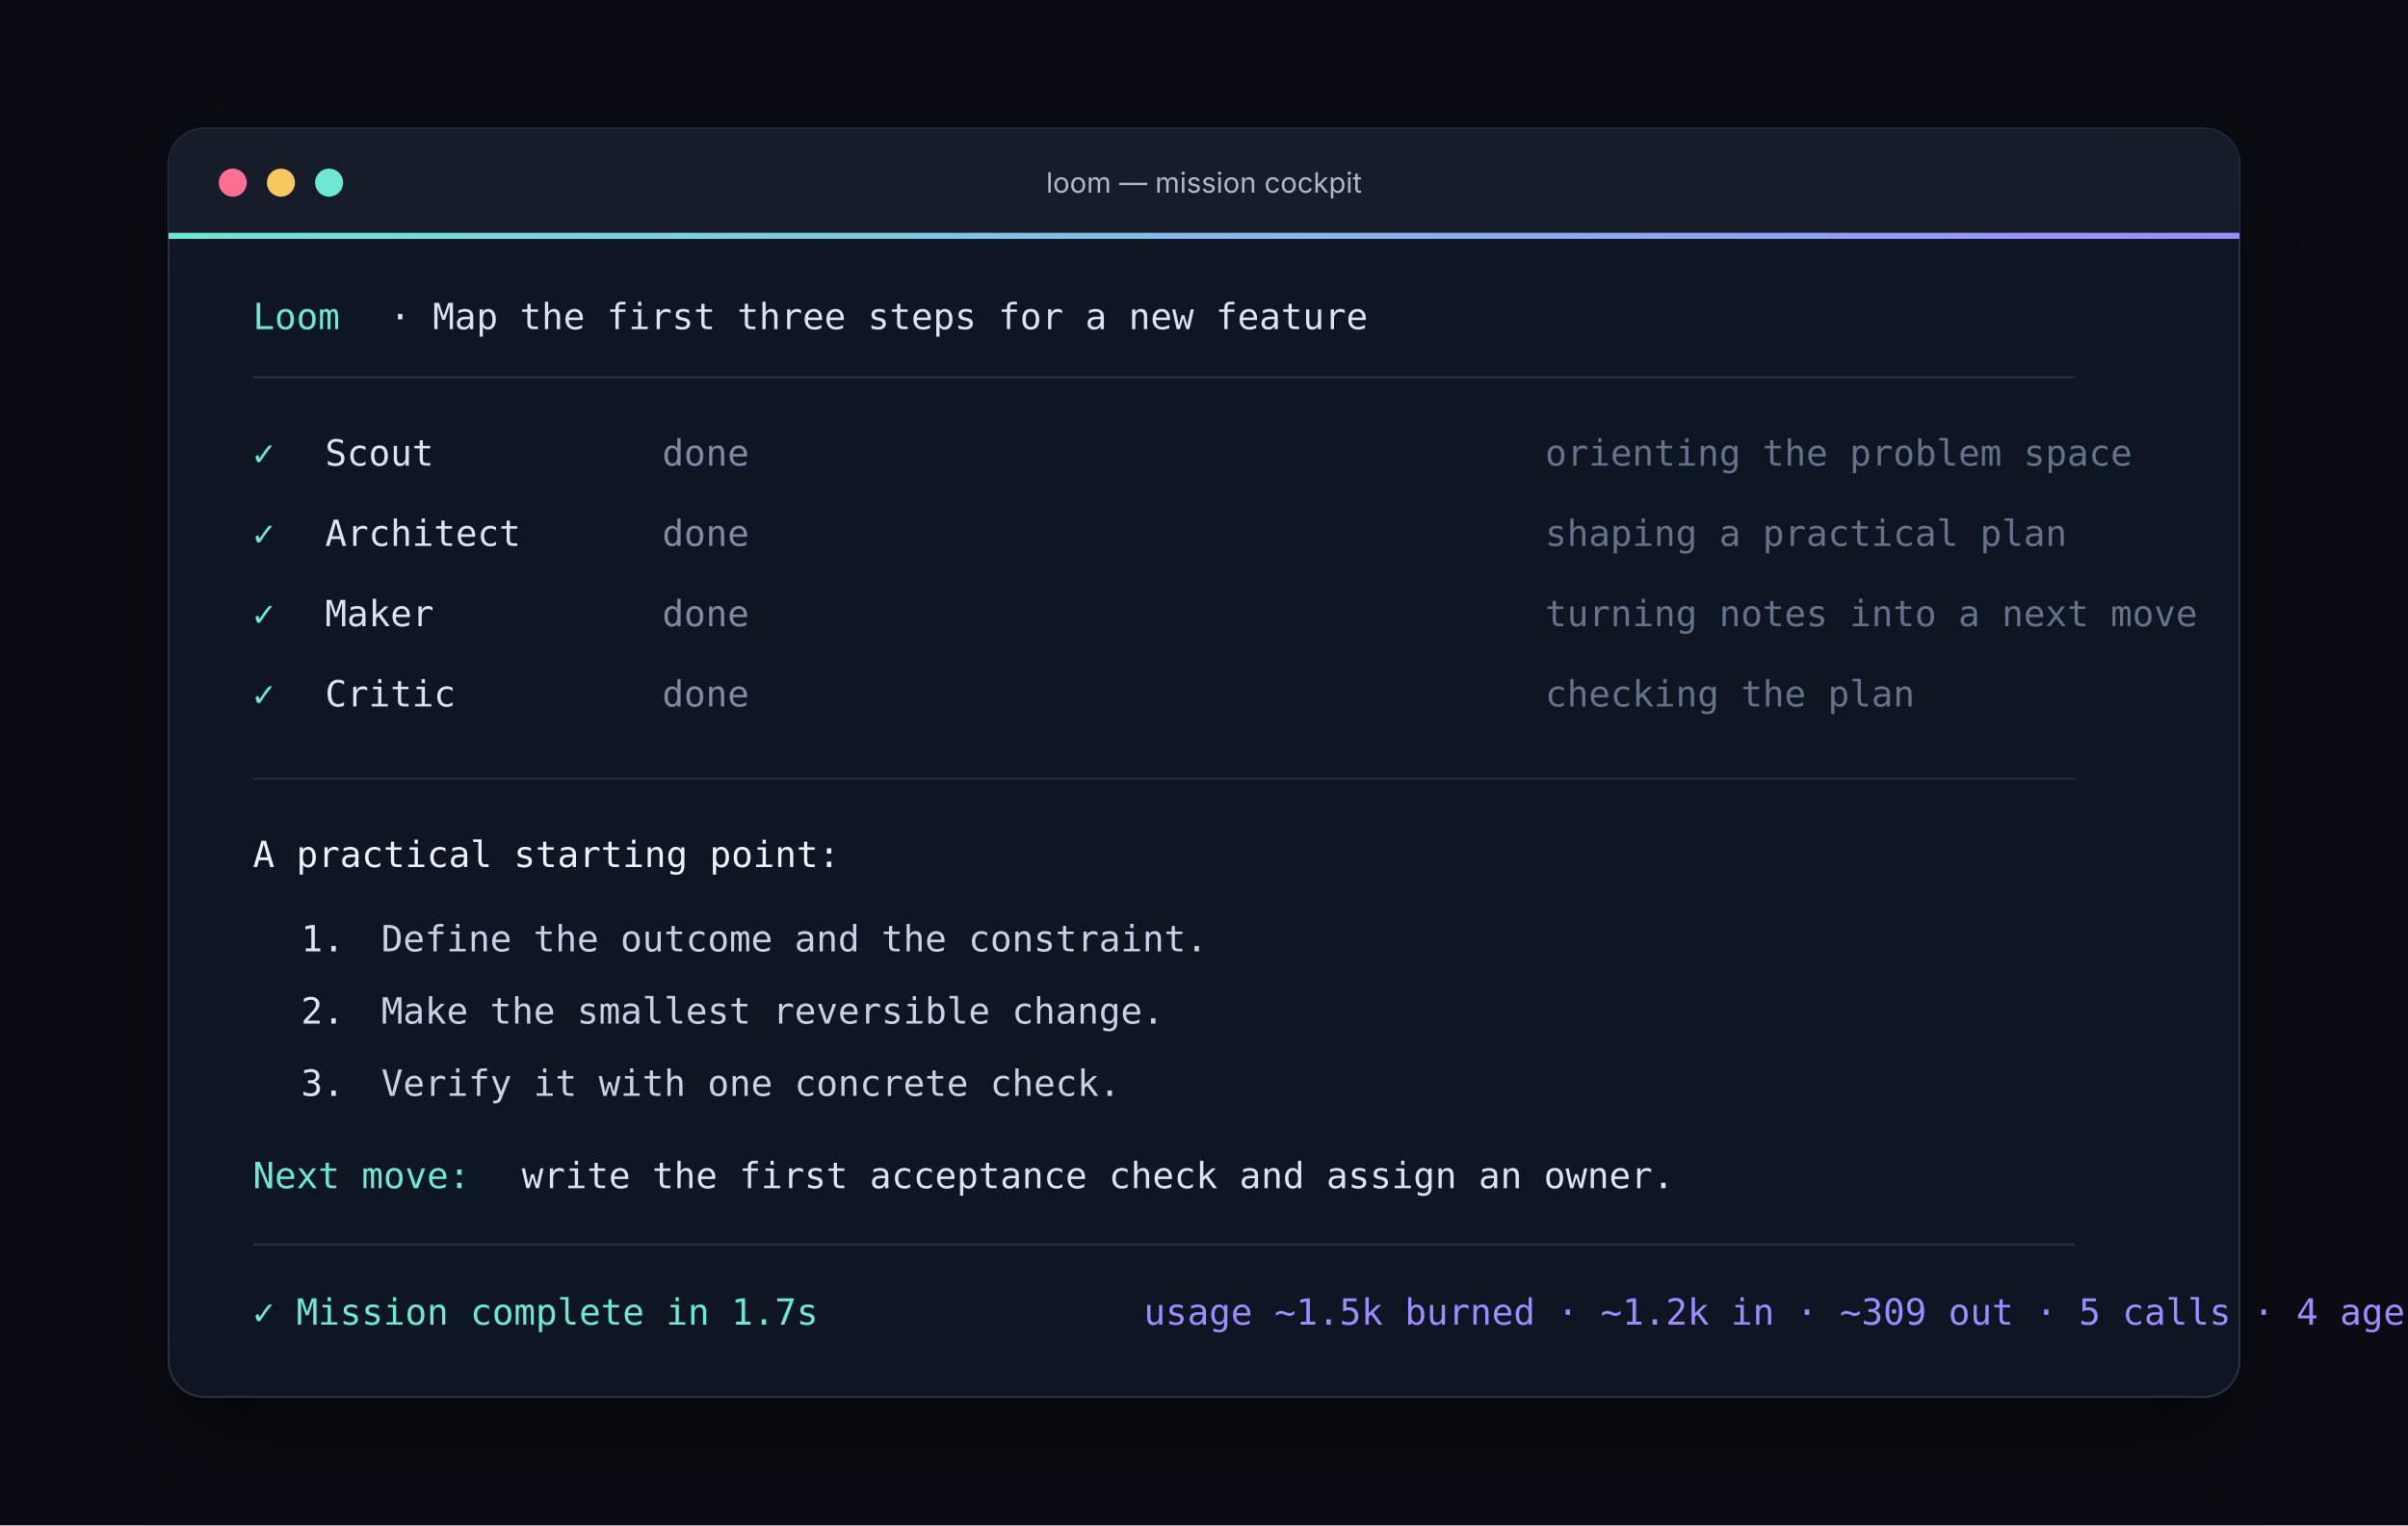
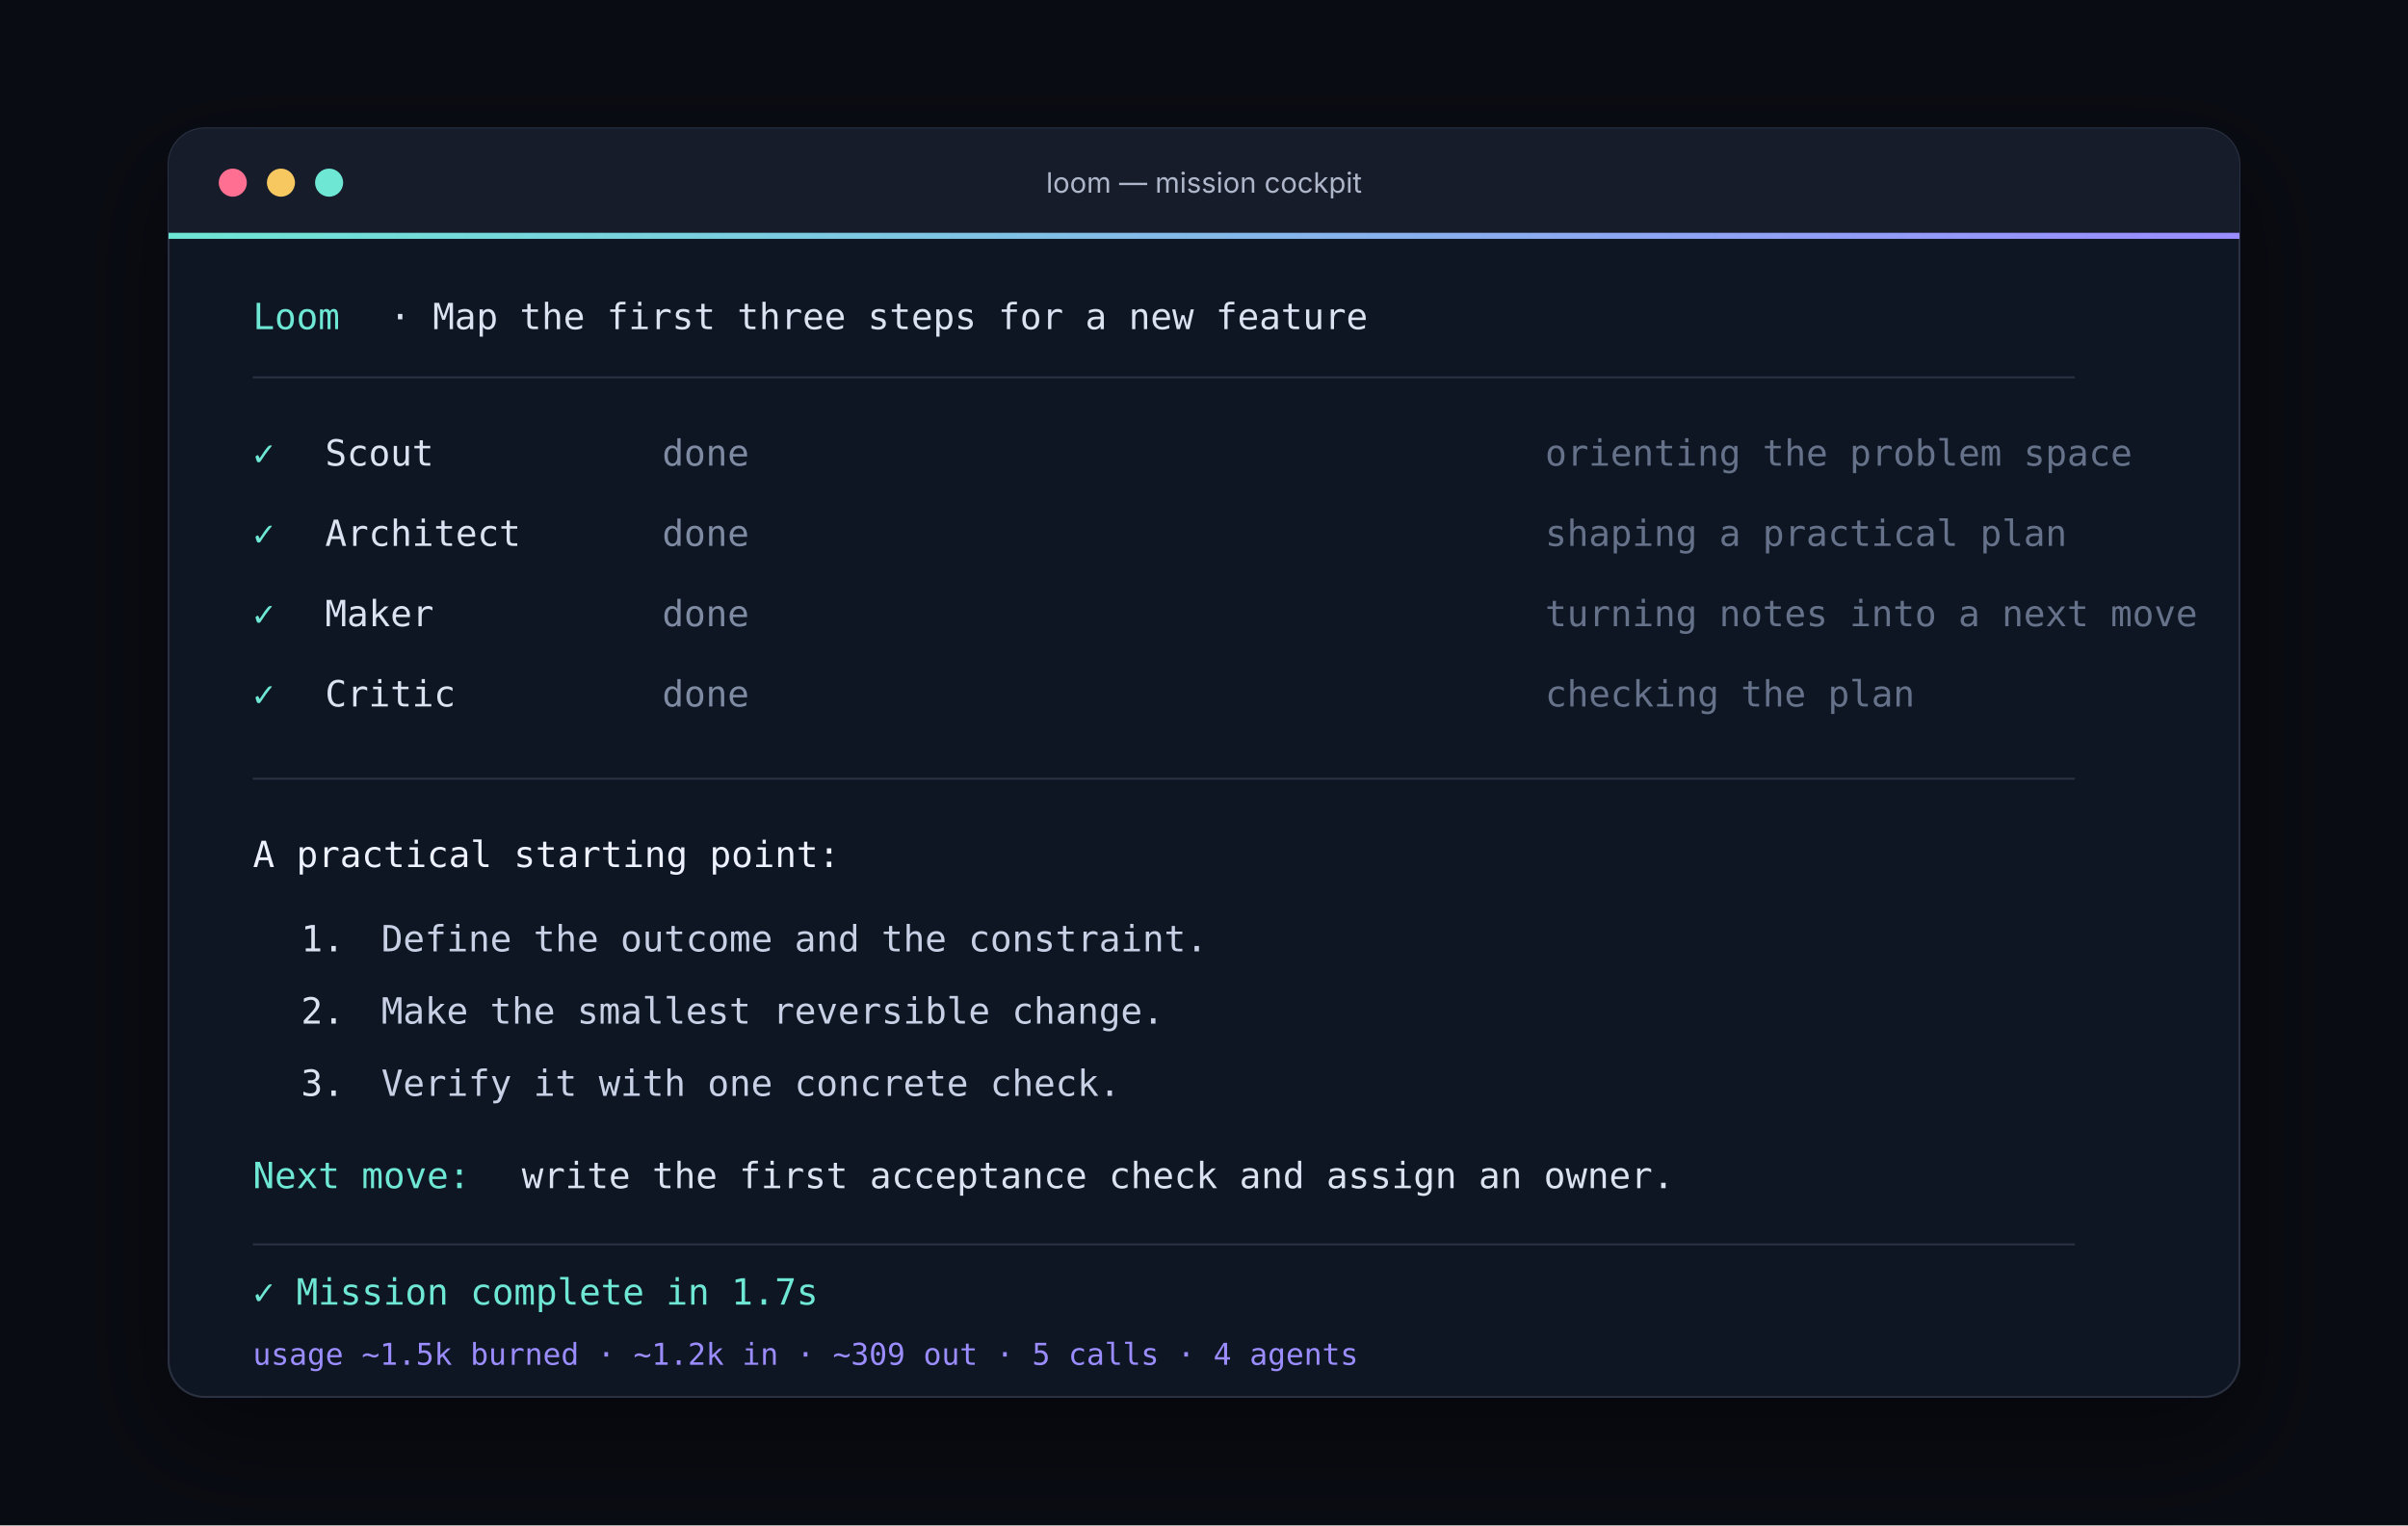
<svg xmlns="http://www.w3.org/2000/svg" width="1200" height="760" viewBox="0 0 1200 760" role="img" aria-labelledby="title desc">
  <defs>
    <linearGradient id="bar" x1="0" x2="1">
      <stop offset="0" stop-color="#6ee7d4" />
      <stop offset="1" stop-color="#9b8cff" />
    </linearGradient>
    <filter id="shadow" x="-20%" y="-20%" width="140%" height="140%">
      <feDropShadow dx="0" dy="20" stdDeviation="24" flood-color="#06070d" flood-opacity=".45" />
    </filter>
  </defs>
  <rect width="1200" height="760" fill="#0a0c13" />
  <rect x="84" y="64" width="1032" height="632" rx="18" fill="#111520" stroke="#2a3142" filter="url(#shadow)" />
  <rect x="84" y="64" width="1032" height="54" rx="18" fill="#171c2b" />
  <rect x="84" y="100" width="1032" height="18" fill="#171c2b" />
  <rect x="84" y="116" width="1032" height="3" fill="url(#bar)" />
  <circle cx="116" cy="91" r="7" fill="#ff6f91" />
  <circle cx="140" cy="91" r="7" fill="#f6c85f" />
  <circle cx="164" cy="91" r="7" fill="#6ee7d4" />
  <text x="600" y="96" text-anchor="middle" fill="#aeb7c9" font-family="Inter,Segoe UI,sans-serif" font-size="14">loom — mission cockpit</text>
  <g font-family="Cascadia Mono,Consolas,monospace" font-size="18">
    <text x="126" y="164" fill="#6ee7d4">Loom</text>
    <text x="194" y="164" fill="#dbe2f1">· Map the first three steps for a new feature</text>
    <line x1="126" y1="188" x2="1034" y2="188" stroke="#2a3142" />
    <text x="126" y="232" fill="#6ee7d4">✓</text>
    <text x="162" y="232" fill="#dbe2f1">Scout</text>
    <text x="330" y="232" fill="#7f8aa3">done</text>
    <text x="770" y="232" fill="#66718a">orienting the problem space</text>
    <text x="126" y="272" fill="#6ee7d4">✓</text>
    <text x="162" y="272" fill="#dbe2f1">Architect</text>
    <text x="330" y="272" fill="#7f8aa3">done</text>
    <text x="770" y="272" fill="#66718a">shaping a practical plan</text>
    <text x="126" y="312" fill="#6ee7d4">✓</text>
    <text x="162" y="312" fill="#dbe2f1">Maker</text>
    <text x="330" y="312" fill="#7f8aa3">done</text>
    <text x="770" y="312" fill="#66718a">turning notes into a next move</text>
    <text x="126" y="352" fill="#6ee7d4">✓</text>
    <text x="162" y="352" fill="#dbe2f1">Critic</text>
    <text x="330" y="352" fill="#7f8aa3">done</text>
    <text x="770" y="352" fill="#66718a">checking the plan</text>
    <line x1="126" y1="388" x2="1034" y2="388" stroke="#2a3142" />
    <text x="126" y="432" fill="#eef2ff">A practical starting point:</text>
    <text x="150" y="474" fill="#dbe2f1">1.</text>
    <text x="190" y="474" fill="#c7d0e5">Define the outcome and the constraint.</text>
    <text x="150" y="510" fill="#dbe2f1">2.</text>
    <text x="190" y="510" fill="#c7d0e5">Make the smallest reversible change.</text>
    <text x="150" y="546" fill="#dbe2f1">3.</text>
    <text x="190" y="546" fill="#c7d0e5">Verify it with one concrete check.</text>
    <text x="126" y="592" fill="#6ee7d4">Next move:</text>
    <text x="260" y="592" fill="#dbe2f1">write the first acceptance check and assign an owner.</text>
    <line x1="126" y1="620" x2="1034" y2="620" stroke="#2a3142" />
-     <text x="126" y="660" fill="#6ee7d4">✓ Mission complete in 1.7s</text>
-     <text x="570" y="660" fill="#9b8cff">usage ~1.5k burned · ~1.2k in · ~309 out · 5 calls · 4 agents</text>
+     <text x="126" y="650" fill="#6ee7d4">✓ Mission complete in 1.7s</text>
+     <text x="126" y="680" fill="#9b8cff" font-size="15">usage ~1.5k burned · ~1.2k in · ~309 out · 5 calls · 4 agents</text>
  </g>
</svg>
